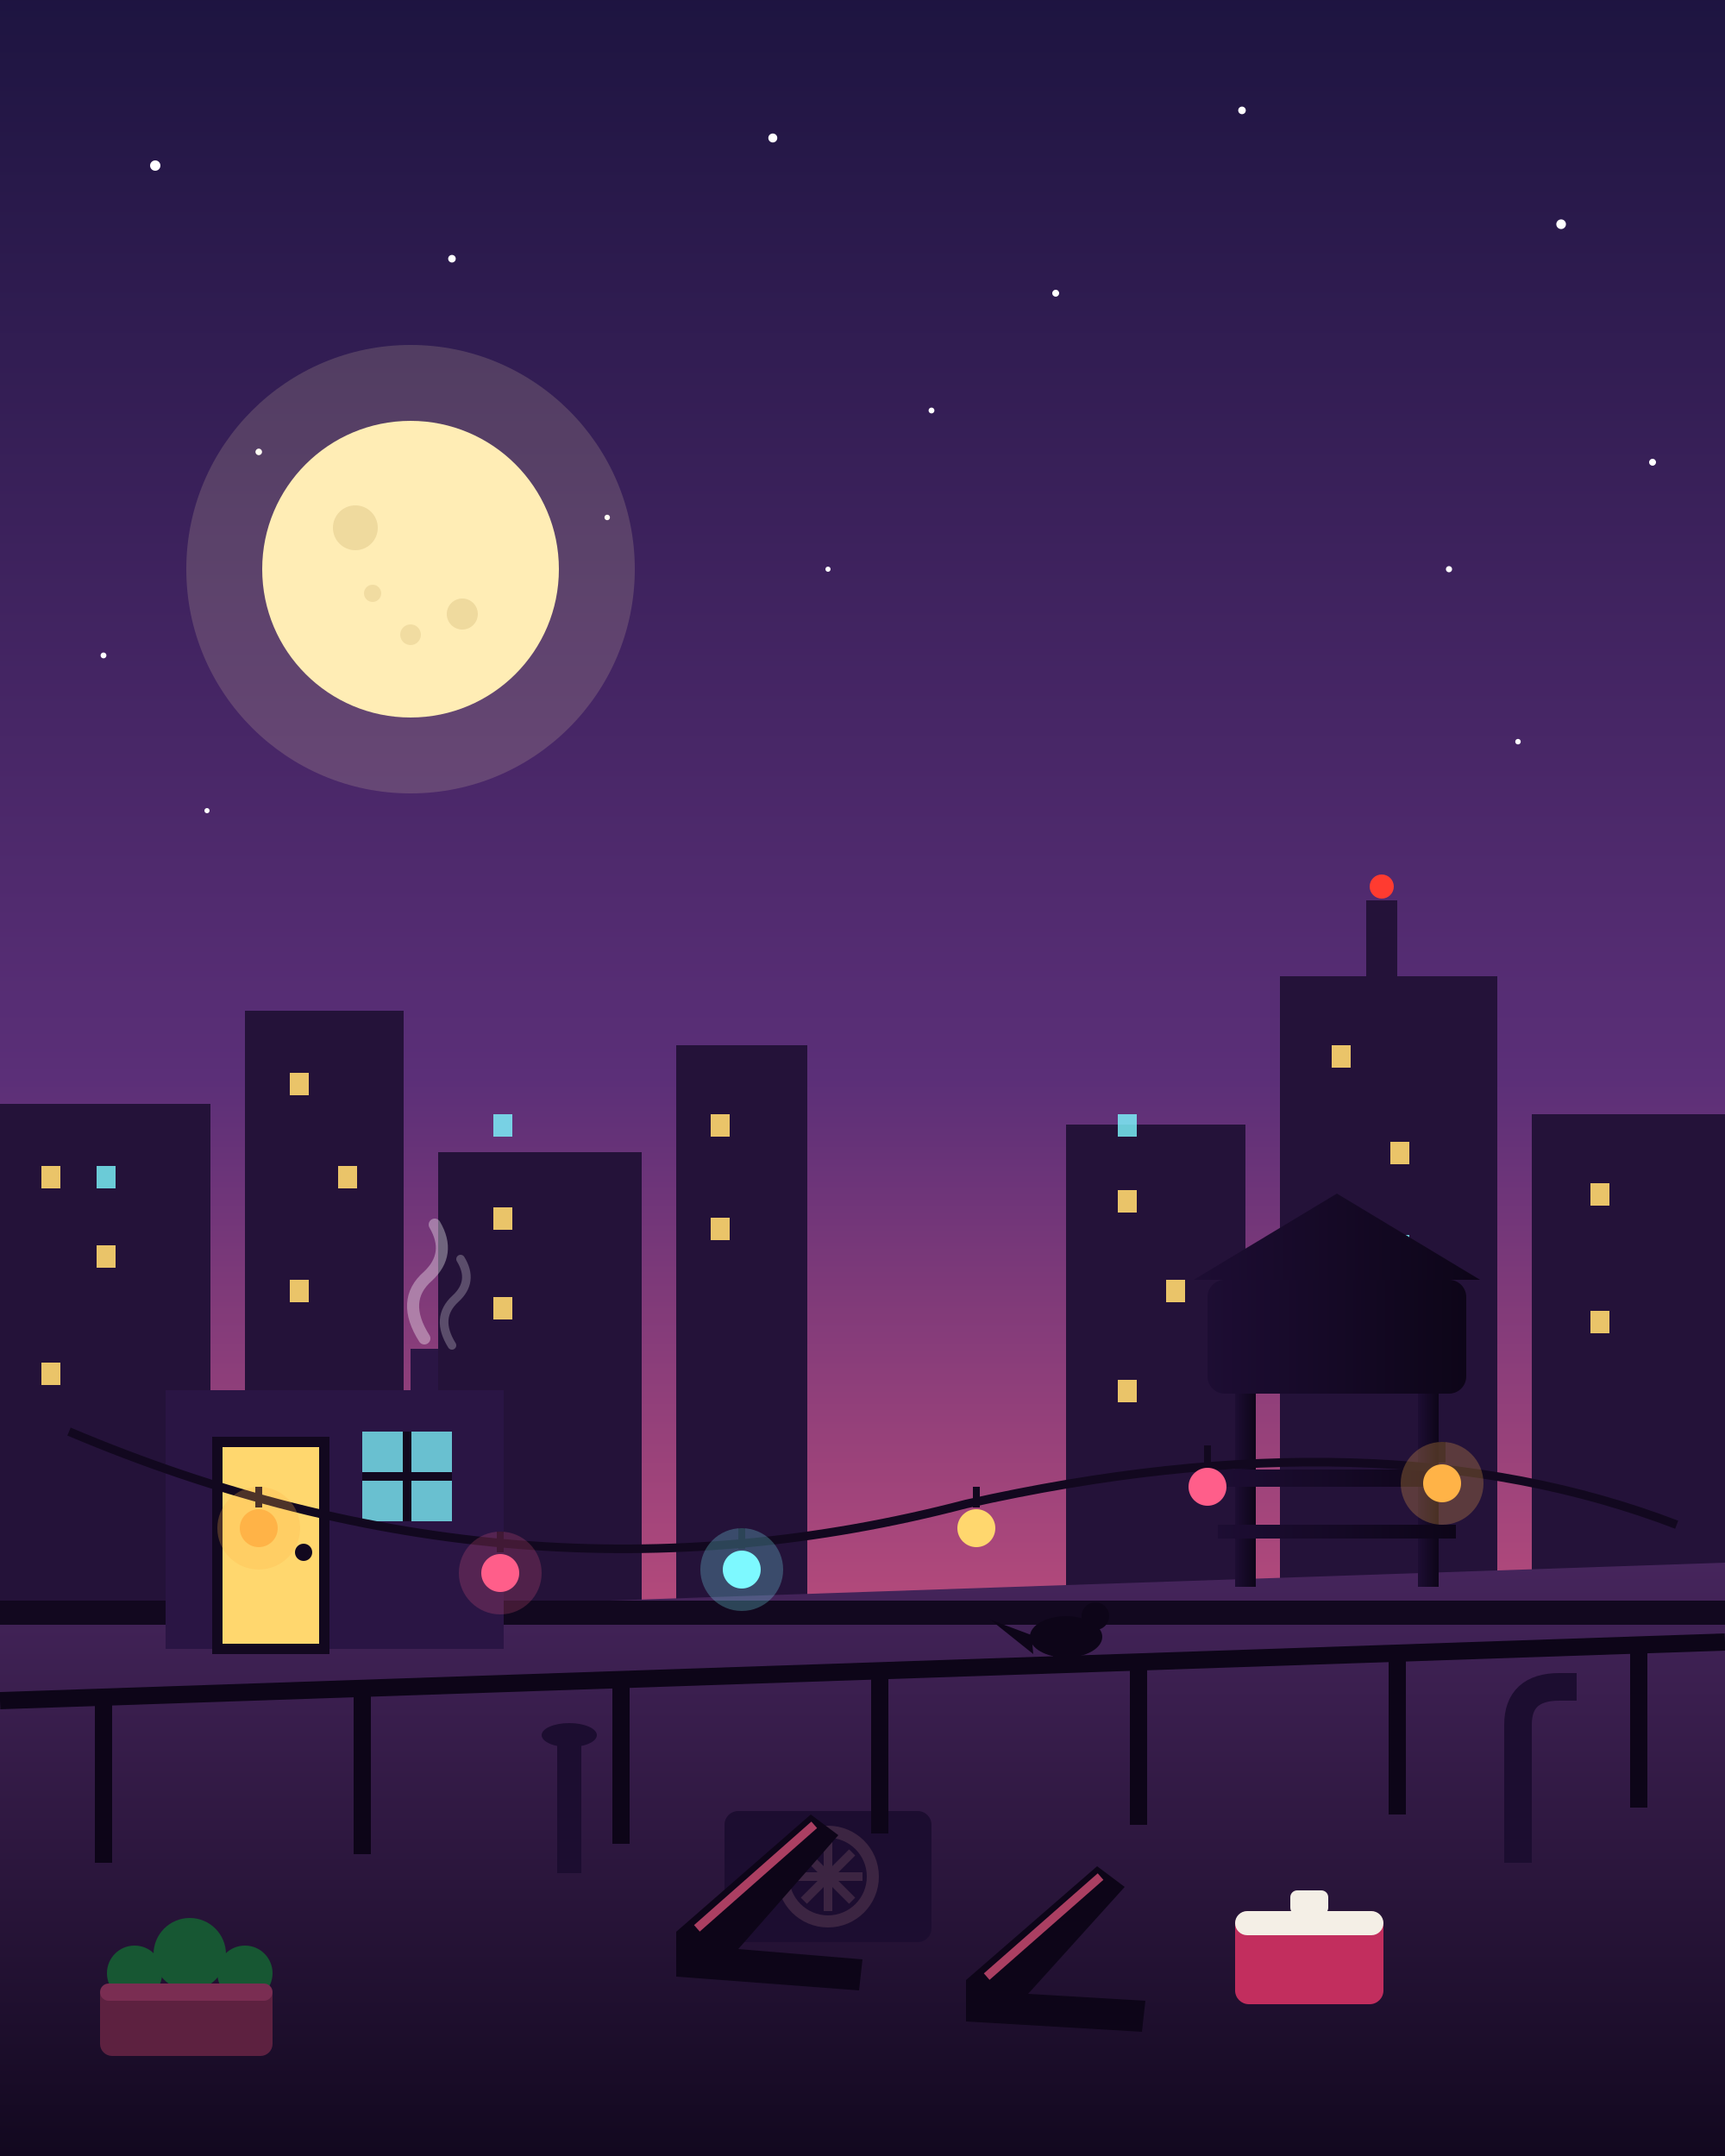
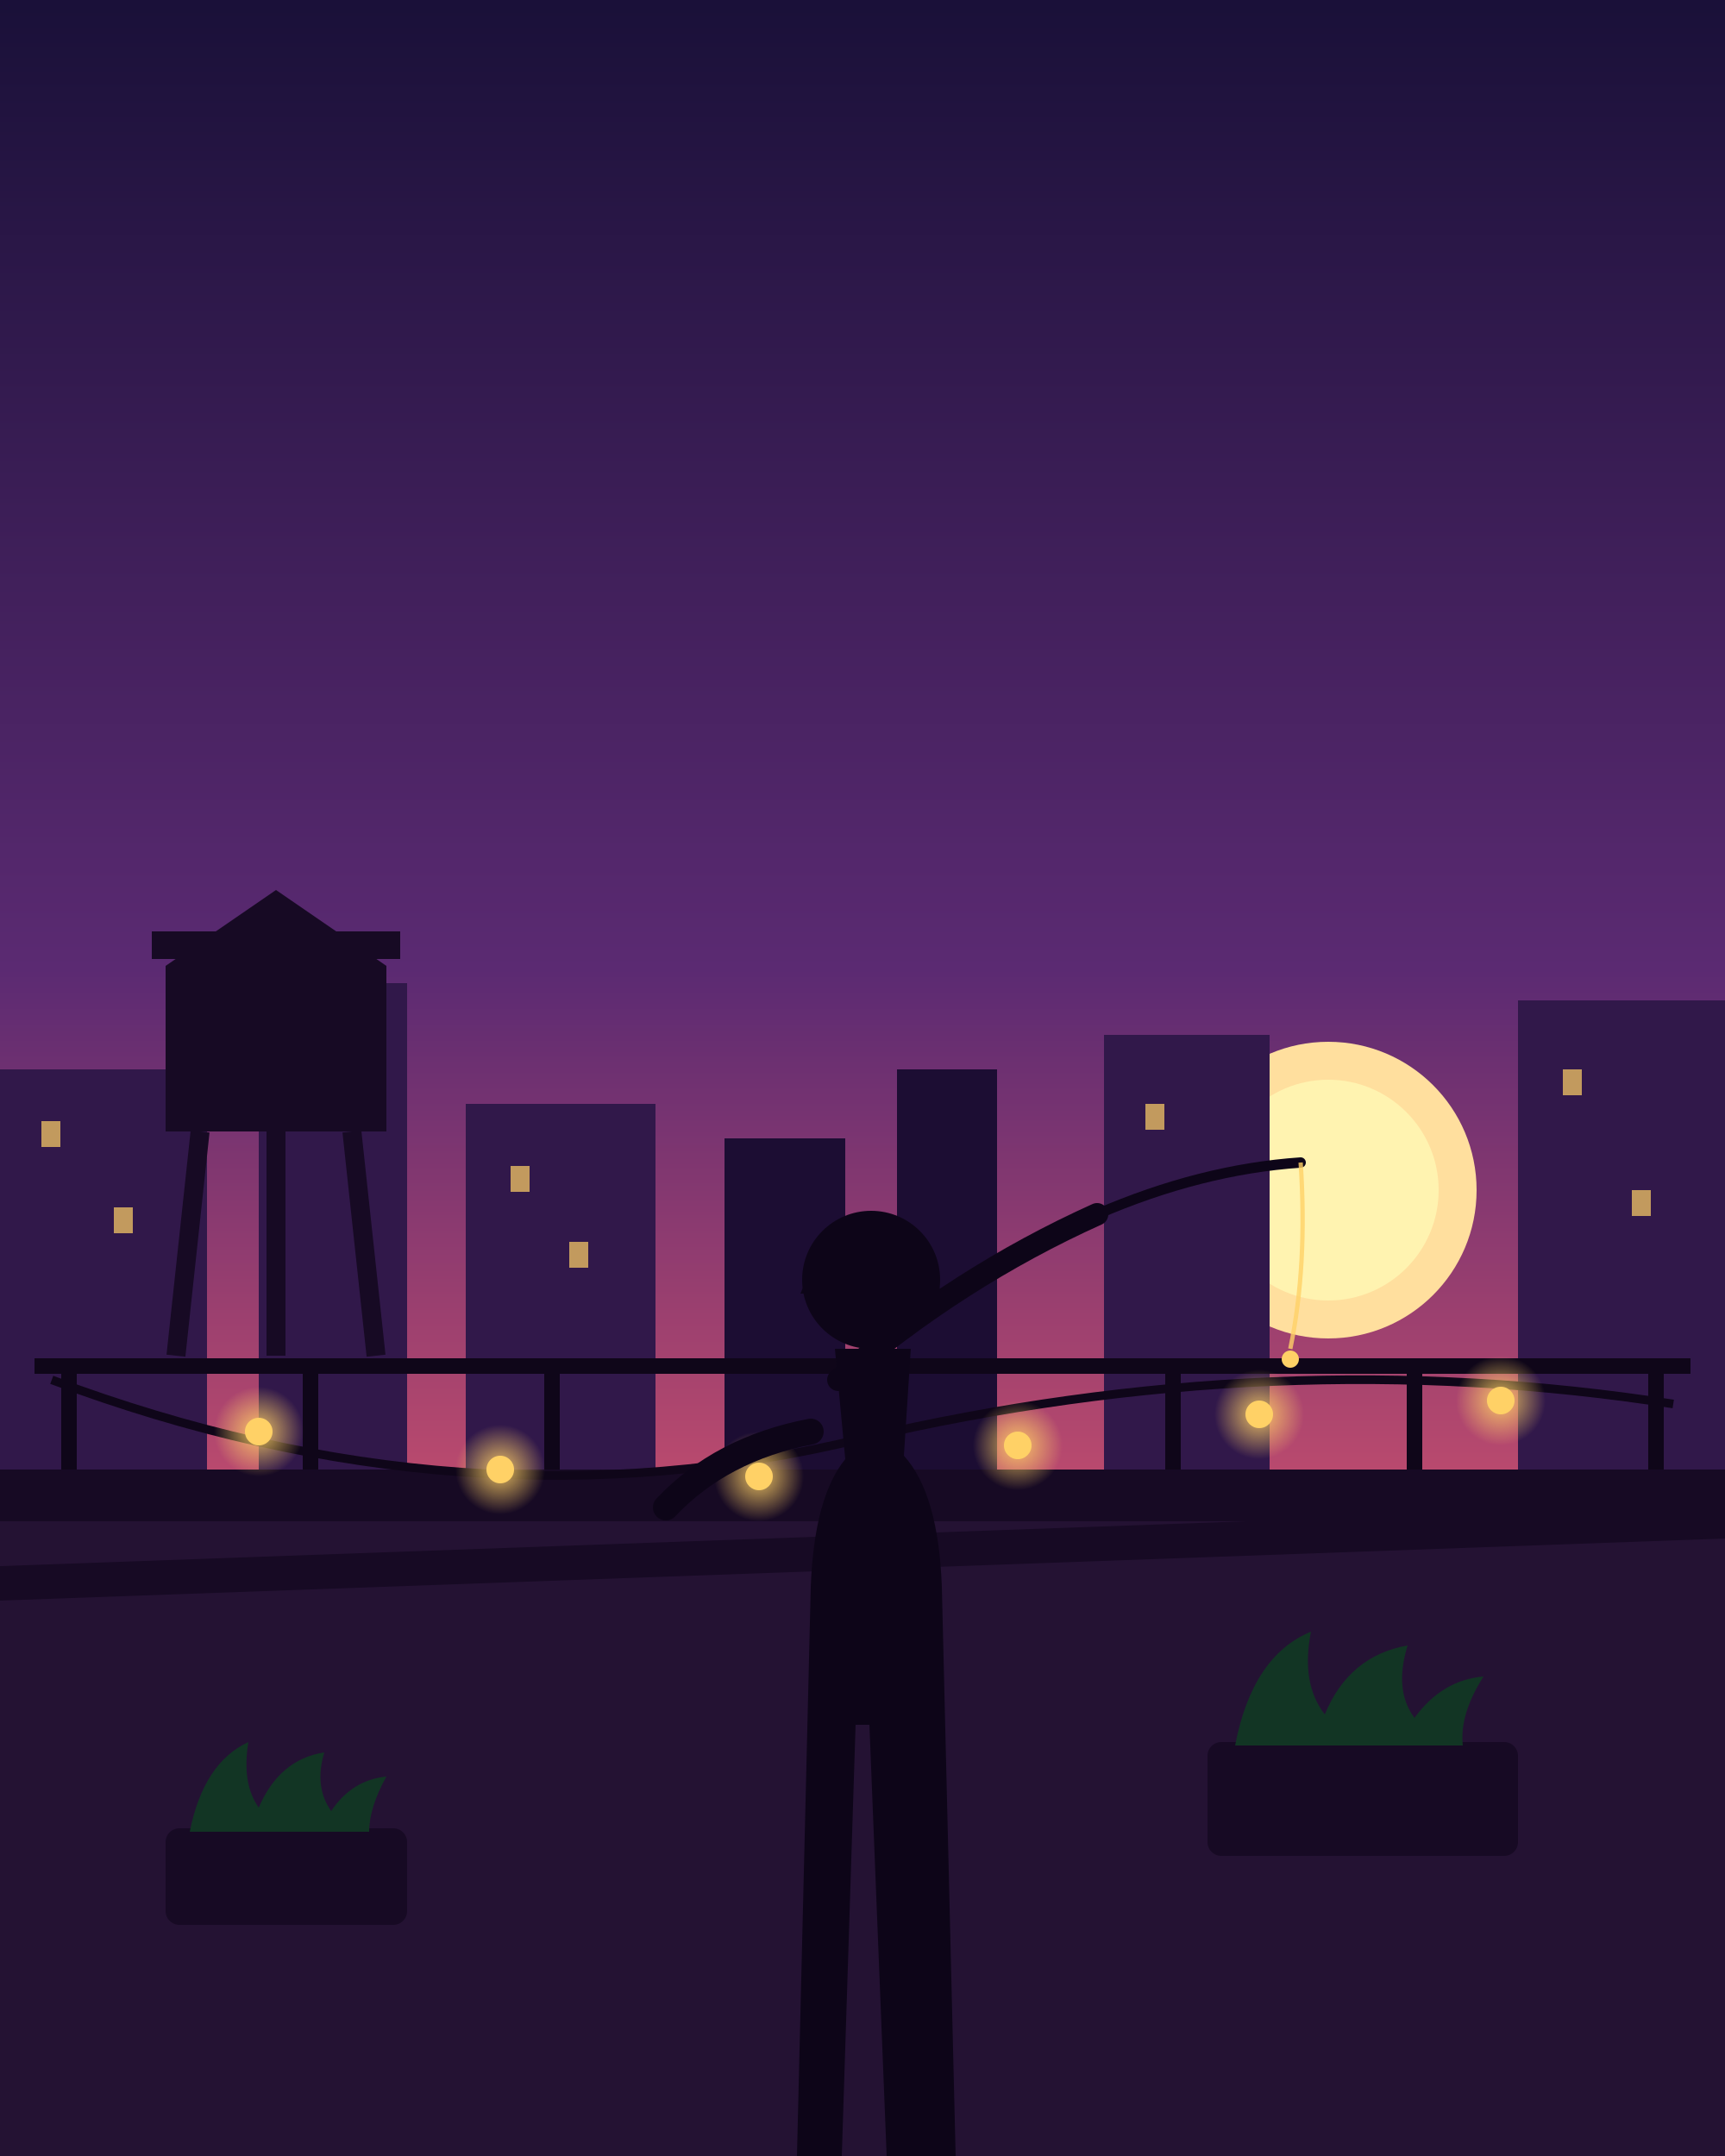
<svg xmlns="http://www.w3.org/2000/svg" viewBox="0 0 1000 1250" width="1000" height="1250">
  <defs>
-     <linearGradient id="dusky" x1="0" y1="0" x2="0" y2="1">
-       <stop offset="0" stop-color="#1d1440" />
-       <stop offset=".5" stop-color="#5b2f78" />
-       <stop offset=".8" stop-color="#c8507c" />
-       <stop offset="1" stop-color="#ff9a76" />
+     <linearGradient id="dusk" x1="0" y1="0" x2="0" y2="1">
+       <stop offset="0" stop-color="#191038" />
+       <stop offset=".45" stop-color="#5b2a72" />
+       <stop offset=".72" stop-color="#c94f6d" />
+       <stop offset="1" stop-color="#ff9e5e" />
    </linearGradient>
-     <linearGradient id="roofdeck" x1="0" y1="0" x2="0" y2="1">
-       <stop offset="0" stop-color="#46255c" />
-       <stop offset="1" stop-color="#12081f" />
-     </linearGradient>
-     <linearGradient id="tankShade" x1="0" y1="0" x2="1" y2="0">
-       <stop offset="0" stop-color="#1d0d33" />
-       <stop offset="1" stop-color="#0d0518" />
-     </linearGradient>
+     <radialGradient id="lampGlow" cx=".5" cy=".5" r=".5">
+       <stop offset="0" stop-color="#ffd166" stop-opacity=".9" />
+       <stop offset="1" stop-color="#ffd166" stop-opacity="0" />
+     </radialGradient>
  </defs>
-   <rect width="1000" height="1250" fill="url(#dusky)" />
-   <g fill="#ffffff">
-     <circle cx="90" cy="96" r="3" />
-     <circle cx="262" cy="150" r="2.2" />
-     <circle cx="448" cy="80" r="2.6" />
-     <circle cx="612" cy="170" r="2" />
-     <circle cx="905" cy="130" r="2.8" />
-     <circle cx="720" cy="64" r="2.2" />
-     <circle cx="150" cy="262" r="1.9" />
-     <circle cx="540" cy="238" r="1.7" />
-     <circle cx="958" cy="268" r="2" />
-     <circle cx="352" cy="300" r="1.6" />
-     <circle cx="60" cy="380" r="1.7" />
-     <circle cx="840" cy="330" r="1.8" />
-     <circle cx="480" cy="330" r="1.5" />
-     <circle cx="880" cy="430" r="1.6" />
-     <circle cx="120" cy="470" r="1.5" />
+   <rect width="1000" height="1250" fill="url(#dusk)" />
+   <circle cx="770" cy="690" r="86" fill="#ffdf9e" />
+   <circle cx="770" cy="690" r="64" fill="#fff3b0" />
+   <g fill="#31184a">
+     <rect x="0" y="620" width="120" height="240" />
+     <rect x="150" y="570" width="86" height="290" />
+     <rect x="270" y="640" width="110" height="220" />
+     <rect x="640" y="600" width="96" height="260" />
+     <rect x="880" y="580" width="120" height="280" />
  </g>
-   <circle cx="238" cy="330" r="86" fill="#ffedb5" />
-   <circle cx="238" cy="330" r="130" fill="#ffedb5" opacity=".16" />
-   <circle cx="206" cy="306" r="13" fill="#e8d194" opacity=".7" />
-   <circle cx="268" cy="356" r="9" fill="#e8d194" opacity=".7" />
-   <circle cx="238" cy="368" r="6" fill="#e8d194" opacity=".6" />
-   <circle cx="216" cy="344" r="5" fill="#e8d194" opacity=".6" />
-   <g fill="#241239">
-     <rect x="-6" y="640" width="128" height="300" />
-     <rect x="142" y="586" width="92" height="354" />
-     <rect x="254" y="668" width="118" height="272" />
-     <rect x="392" y="606" width="76" height="334" />
-     <rect x="618" y="652" width="104" height="288" />
-     <rect x="742" y="566" width="126" height="374" />
-     <rect x="888" y="646" width="118" height="294" />
-     <rect x="792" y="522" width="18" height="48" />
+   <g fill="#ffd166" opacity=".7">
+     <rect x="24" y="650" width="11" height="15" />
+     <rect x="66" y="700" width="11" height="15" />
+     <rect x="176" y="610" width="11" height="15" />
+     <rect x="296" y="676" width="11" height="15" />
+     <rect x="664" y="640" width="11" height="15" />
+     <rect x="906" y="620" width="11" height="15" />
+     <rect x="946" y="690" width="11" height="15" />
+     <rect x="330" y="720" width="11" height="15" />
  </g>
-   <circle cx="801" cy="514" r="7" fill="#ff3b30">
-     <animate attributeName="opacity" values="1;.15;1" dur="2.4s" repeatCount="indefinite" />
-   </circle>
-   <g fill="#ffd76e" opacity=".9">
-     <rect x="24" y="676" width="11" height="13" />
-     <rect x="56" y="722" width="11" height="13" />
-     <rect x="168" y="622" width="11" height="13" />
-     <rect x="196" y="676" width="11" height="13" />
-     <rect x="168" y="742" width="11" height="13" />
-     <rect x="286" y="700" width="11" height="13" />
-     <rect x="412" y="646" width="11" height="13" />
-     <rect x="412" y="706" width="11" height="13" />
-     <rect x="648" y="690" width="11" height="13" />
-     <rect x="676" y="742" width="11" height="13" />
-     <rect x="772" y="606" width="11" height="13" />
-     <rect x="806" y="662" width="11" height="13" />
-     <rect x="772" y="726" width="11" height="13" />
-     <rect x="922" y="686" width="11" height="13" />
-     <rect x="286" y="752" width="11" height="13" />
-     <rect x="648" y="800" width="11" height="13" />
-     <rect x="24" y="790" width="11" height="13" />
-     <rect x="922" y="760" width="11" height="13" />
+   <g fill="#1c0d33">
+     <rect x="420" y="660" width="70" height="200" />
+     <rect x="520" y="620" width="58" height="240" />
  </g>
-   <g fill="#7df9ff" opacity=".8">
-     <rect x="286" y="646" width="11" height="13" />
-     <rect x="648" y="646" width="11" height="13" />
-     <rect x="806" y="716" width="11" height="13" />
-     <rect x="56" y="676" width="11" height="13" />
+   <polygon points="0,1250 0,880 1000,880 1000,1250" fill="#241233" />
+   <polygon points="0,908 1000,872 1000,892 0,928" fill="#170a24" />
+   <rect x="0" y="852" width="1000" height="30" fill="#170a24" />
+   <g stroke="#0f0619" stroke-width="9">
+     <path d="M40 852 l0 -64" />
+     <path d="M180 852 l0 -64" />
+     <path d="M320 852 l0 -64" />
+     <path d="M680 852 l0 -64" />
+     <path d="M820 852 l0 -64" />
+     <path d="M960 852 l0 -64" />
+     <path d="M20 792 l960 0" />
  </g>
-   <path d="M0 1250 L0 940 L1000 906 L1000 1250 Z" fill="url(#roofdeck)" />
-   <rect x="0" y="928" width="1000" height="14" fill="#12081f" />
-   <g fill="url(#tankShade)">
-     <rect x="700" y="742" width="150" height="66" rx="10" />
-     <path d="M692 742 L775 692 L858 742 Z" />
-     <rect x="716" y="808" width="12" height="112" />
-     <rect x="822" y="808" width="12" height="112" />
-     <rect x="706" y="852" width="138" height="10" />
-     <rect x="706" y="884" width="138" height="8" />
+   <g fill="#170a24">
+     <path d="M96 560 l64 -44 l64 44 l0 96 l-128 0z" />
+     <rect x="88" y="540" width="144" height="16" />
+     <path d="M116 656 l-14 130 M204 656 l14 130 M160 656 l0 130" stroke="#170a24" stroke-width="11" />
  </g>
  <g>
-     <rect x="96" y="806" width="196" height="150" fill="#2a1544" />
-     <rect x="126" y="836" width="62" height="120" fill="#ffd76e" />
-     <rect x="126" y="836" width="62" height="120" fill="none" stroke="#12081f" stroke-width="6" />
-     <circle cx="176" cy="900" r="5" fill="#12081f" />
-     <rect x="210" y="830" width="52" height="52" fill="#7df9ff" opacity=".75" />
-     <path d="M210 856 L262 856 M236 830 L236 882" stroke="#12081f" stroke-width="5" />
-     <rect x="238" y="782" width="16" height="26" fill="#2a1544" />
-     <path d="M246 776 q-14 -22 2 -36 q14 -13 4 -30" stroke="#ffffff" stroke-width="7" fill="none" opacity=".35" stroke-linecap="round" />
-     <path d="M262 780 q-10 -16 2 -27 q11 -10 3 -23" stroke="#ffffff" stroke-width="5" fill="none" opacity=".25" stroke-linecap="round" />
+     <rect x="700" y="1010" width="180" height="66" rx="8" fill="#170a24" />
+     <path d="M716 1012 q10 -52 44 -66 q-6 30 8 48 q14 -34 48 -40 q-8 26 4 42 q16 -22 40 -24 q-14 22 -12 40z" fill="#123524" />
+     <rect x="96" y="1060" width="140" height="56" rx="8" fill="#170a24" />
+     <path d="M110 1062 q8 -40 34 -52 q-4 24 6 38 q12 -28 38 -32 q-6 20 4 34 q12 -18 32 -20 q-10 18 -10 32z" fill="#123524" />
  </g>
+   <path d="M30 800 q240 90 470 34 q240 -56 470 -20" stroke="#0f0619" stroke-width="5" fill="none" />
  <g>
-     <rect x="420" y="1050" width="120" height="76" rx="8" fill="#1c0d30" />
-     <circle cx="480" cy="1088" r="26" fill="none" stroke="#3c2542" stroke-width="7" />
-     <path d="M480 1068 L480 1108 M460 1088 L500 1088 M466 1074 L494 1102 M494 1074 L466 1102" stroke="#3c2542" stroke-width="5" />
-     <path d="M880 1000 L880 1080 M880 1000 q0 -22 24 -22 l10 0" stroke="#1c0d30" stroke-width="16" fill="none" />
-     <path d="M330 1010 L330 1086" stroke="#1c0d30" stroke-width="14" />
-     <ellipse cx="330" cy="1006" rx="16" ry="7" fill="#1c0d30" />
-   </g>
-   <g stroke="#0d0518" stroke-width="10">
-     <path d="M0 986 L1000 952" fill="none" />
-     <path d="M60 984 L60 1080" fill="none" />
-     <path d="M210 979 L210 1075" fill="none" />
-     <path d="M360 974 L360 1069" fill="none" />
-     <path d="M510 968 L510 1063" fill="none" />
-     <path d="M660 963 L660 1058" fill="none" />
-     <path d="M810 957 L810 1052" fill="none" />
-     <path d="M950 953 L950 1048" fill="none" />
+     <circle cx="150" cy="830" r="26" fill="url(#lampGlow)" />
+     <circle cx="150" cy="830" r="8" fill="#ffd166" />
+     <circle cx="290" cy="852" r="26" fill="url(#lampGlow)" />
+     <circle cx="290" cy="852" r="8" fill="#ffd166" />
+     <circle cx="440" cy="856" r="26" fill="url(#lampGlow)" />
+     <circle cx="440" cy="856" r="8" fill="#ffd166" />
+     <circle cx="590" cy="838" r="26" fill="url(#lampGlow)" />
+     <circle cx="590" cy="838" r="8" fill="#ffd166" />
+     <circle cx="730" cy="820" r="26" fill="url(#lampGlow)" />
+     <circle cx="730" cy="820" r="8" fill="#ffd166" />
+     <circle cx="870" cy="812" r="26" fill="url(#lampGlow)" />
+     <circle cx="870" cy="812" r="8" fill="#ffd166" />
  </g>
  <g fill="#0d0518">
-     <ellipse cx="618" cy="949" rx="21" ry="12" />
-     <circle cx="635" cy="937" r="8" />
-     <path d="M598 948 L574 939 L599 959 Z" />
-     <path d="M612 960 L612 967 M624 960 L624 967" stroke="#0d0518" stroke-width="3" fill="none" />
+     <circle cx="505" cy="742" r="40" />
+     <path d="M470 736 q35 -34 70 0 l6 14 l-82 0z" />
+     <path d="M462 1250 l8 -330 q2 -52 20 -74 l-6 -64 l44 0 l-4 62 q20 22 22 76 l8 330 -40 0 -10 -250 -8 0 -8 250z" />
+     <path d="M486 800 q70 -60 150 -96" stroke="#0d0518" stroke-width="13" fill="none" stroke-linecap="round" />
+     <path d="M636 704 q60 -26 118 -30" stroke="#0d0518" stroke-width="6" fill="none" stroke-linecap="round" />
+     <path d="M470 830 q-52 10 -84 44" stroke="#0d0518" stroke-width="15" fill="none" stroke-linecap="round" />
  </g>
-   <path d="M40 830 Q300 940 560 872 Q800 818 972 884" stroke="#12081f" stroke-width="5" fill="none" />
-   <g stroke="#12081f" stroke-width="4">
-     <path d="M150 862 L150 874" />
-     <path d="M290 888 L290 900" />
-     <path d="M430 886 L430 898" />
-     <path d="M566 862 L566 874" />
-     <path d="M700 838 L700 850" />
-     <path d="M836 836 L836 848" />
-   </g>
-   <g>
-     <circle cx="150" cy="886" r="11" fill="#ffb347" />
-     <circle cx="290" cy="912" r="11" fill="#ff5e8a" />
-     <circle cx="430" cy="910" r="11" fill="#7df9ff" />
-     <circle cx="566" cy="886" r="11" fill="#ffd76e" />
-     <circle cx="700" cy="862" r="11" fill="#ff5e8a" />
-     <circle cx="836" cy="860" r="11" fill="#ffb347" />
-     <circle cx="150" cy="886" r="24" fill="#ffb347" opacity=".25" />
-     <circle cx="430" cy="910" r="24" fill="#7df9ff" opacity=".25" />
-     <circle cx="836" cy="860" r="24" fill="#ffb347" opacity=".25" />
-     <circle cx="290" cy="912" r="24" fill="#ff5e8a" opacity=".2" />
-   </g>
-   <g fill="#0d0518">
-     <path d="M392 1120 L470 1052 L486 1064 L428 1130 L500 1136 L498 1154 L392 1146 Z" />
-     <path d="M560 1148 L636 1082 L652 1094 L596 1156 L664 1160 L662 1178 L560 1172 Z" />
-   </g>
-   <g stroke="#ff5e8a" stroke-width="5" opacity=".65">
-     <path d="M404 1118 L472 1058" />
-     <path d="M572 1146 L638 1088" />
-   </g>
-   <rect x="716" y="1108" width="86" height="54" rx="8" fill="#c22e5e" />
-   <rect x="716" y="1108" width="86" height="14" rx="7" fill="#f4efe6" />
-   <rect x="748" y="1096" width="22" height="14" rx="4" fill="#f4efe6" />
-   <g>
-     <g fill="#175733">
-       <circle cx="78" cy="1144" r="16" />
-       <circle cx="110" cy="1133" r="21" />
-       <circle cx="142" cy="1144" r="16" />
-     </g>
-     <rect x="58" y="1150" width="100" height="42" rx="7" fill="#5d2140" />
-     <rect x="58" y="1150" width="100" height="10" rx="5" fill="#7a2d52" />
-   </g>
+   <path d="M754 674 q4 60 -6 108" stroke="#ffd166" stroke-width="2.5" fill="none" opacity=".8" />
+   <circle cx="748" cy="788" r="5" fill="#ffd166" />
</svg>
